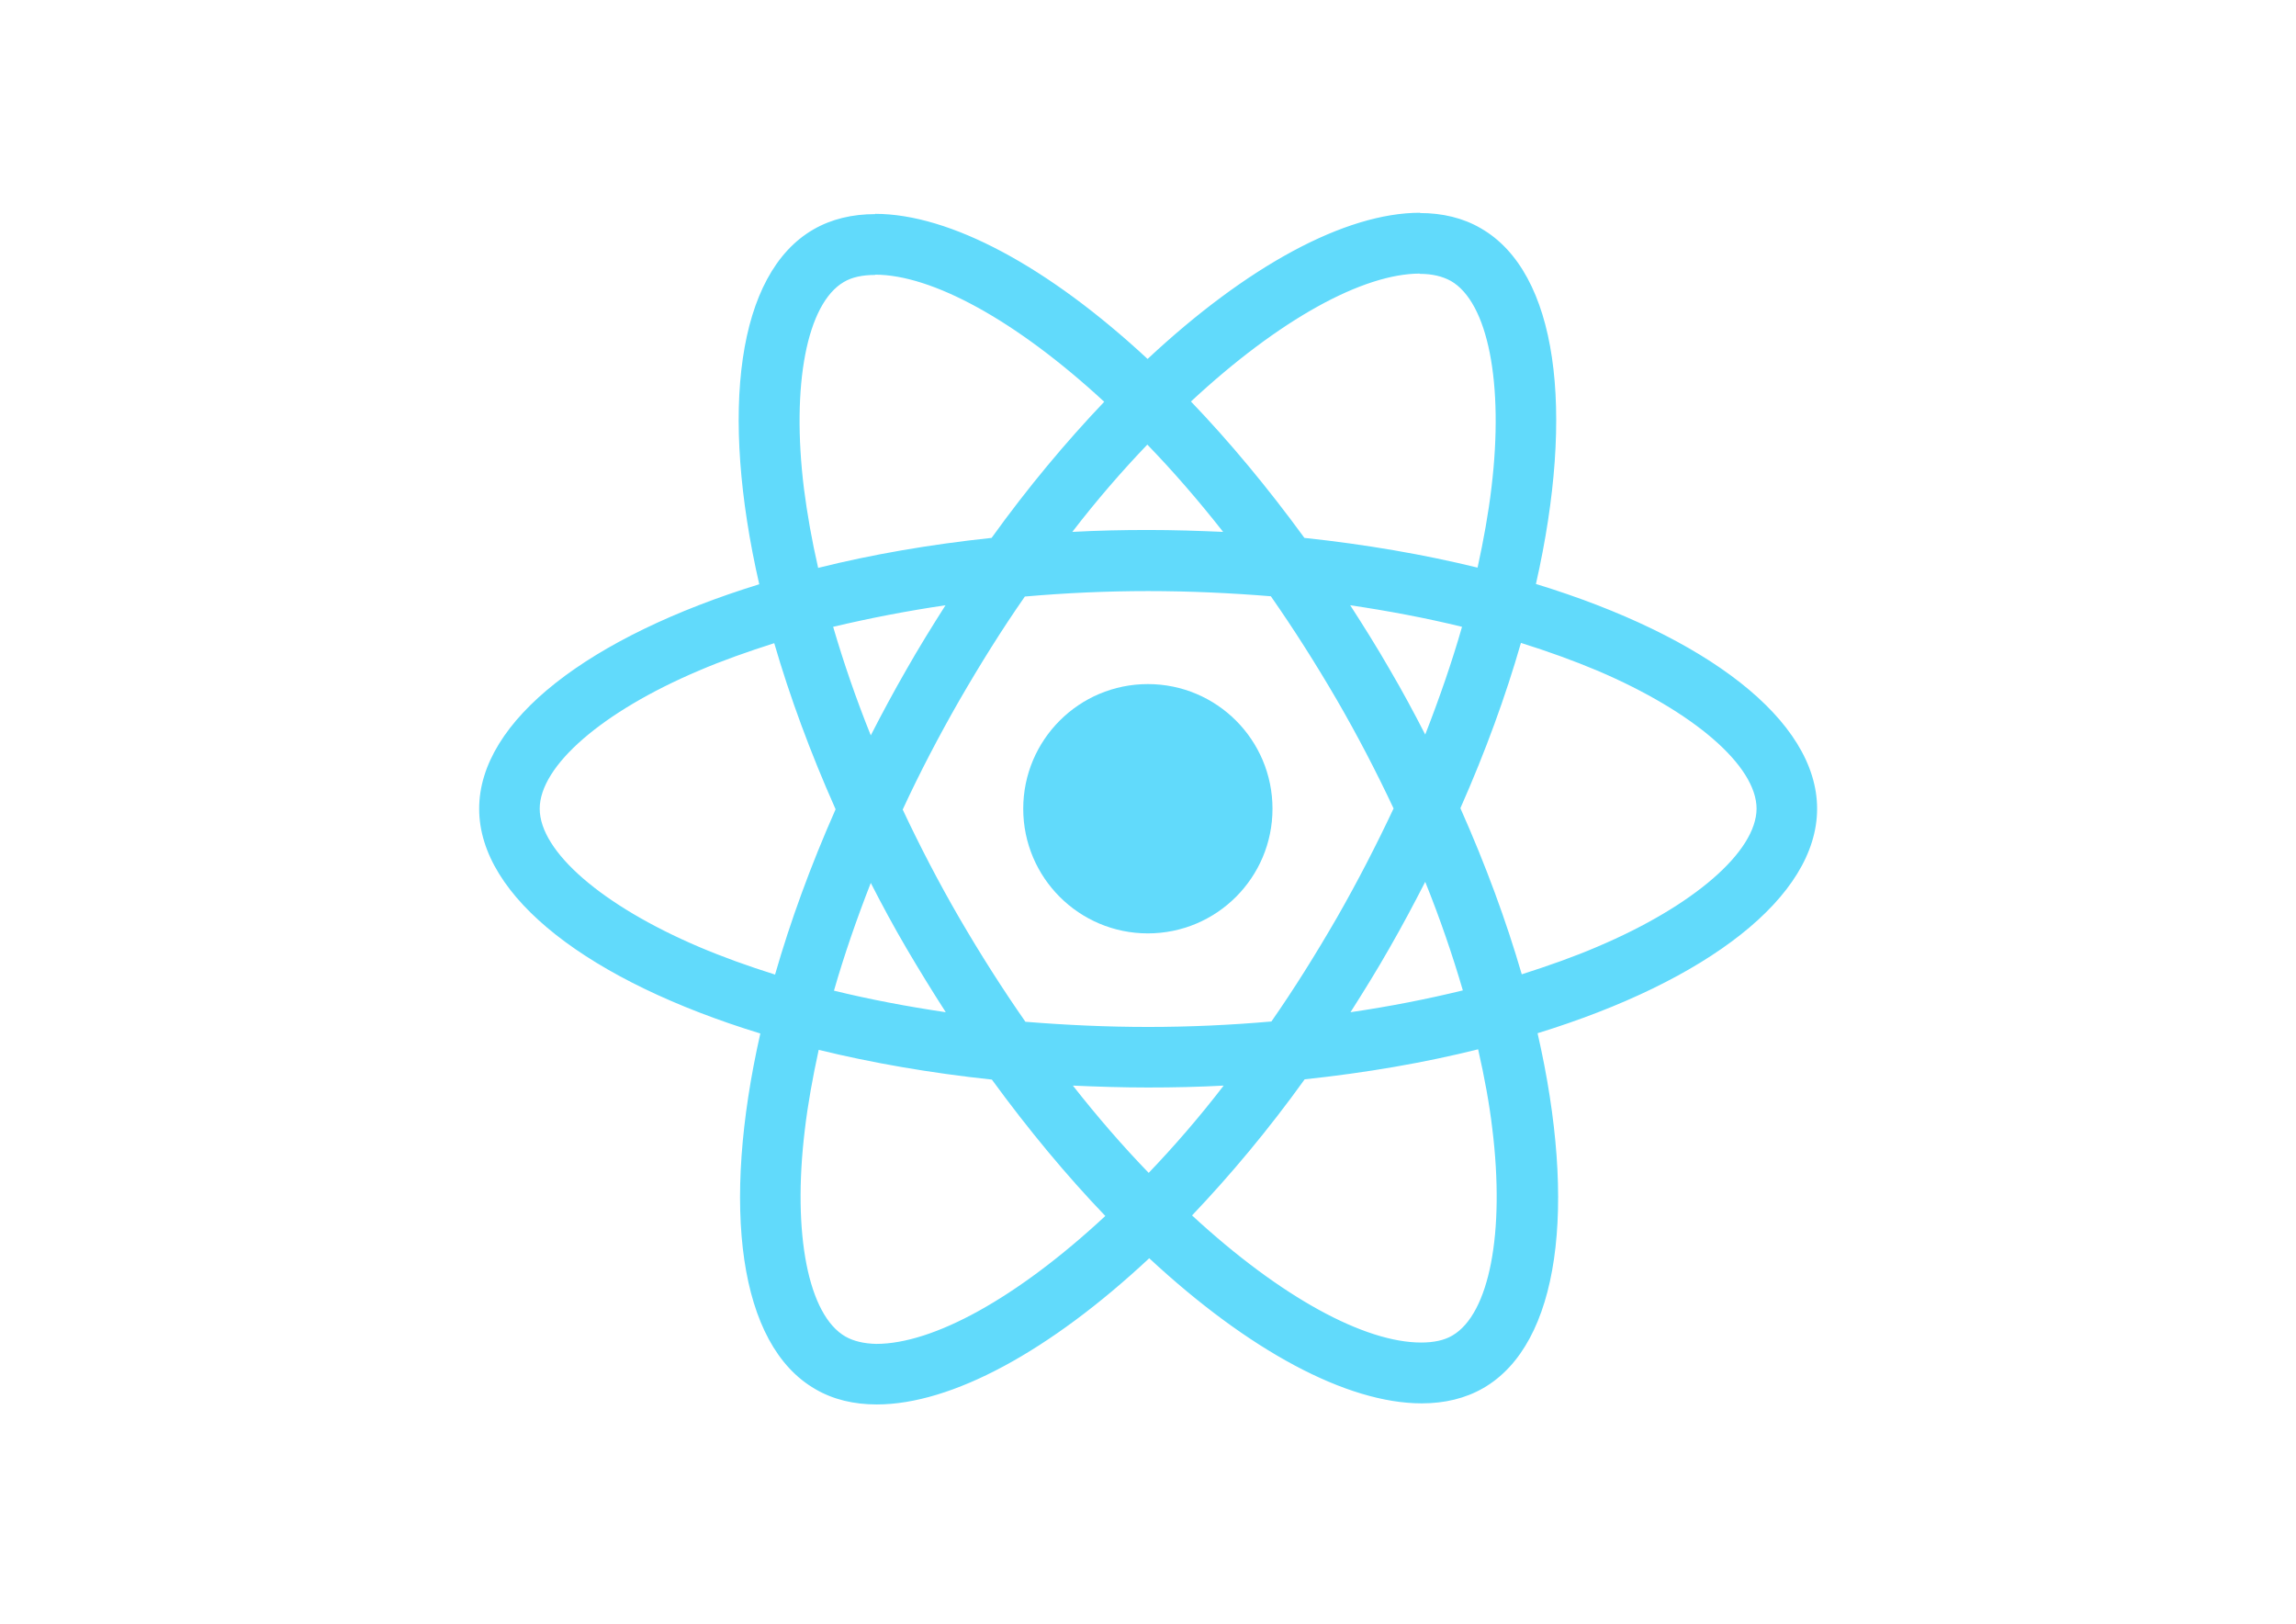
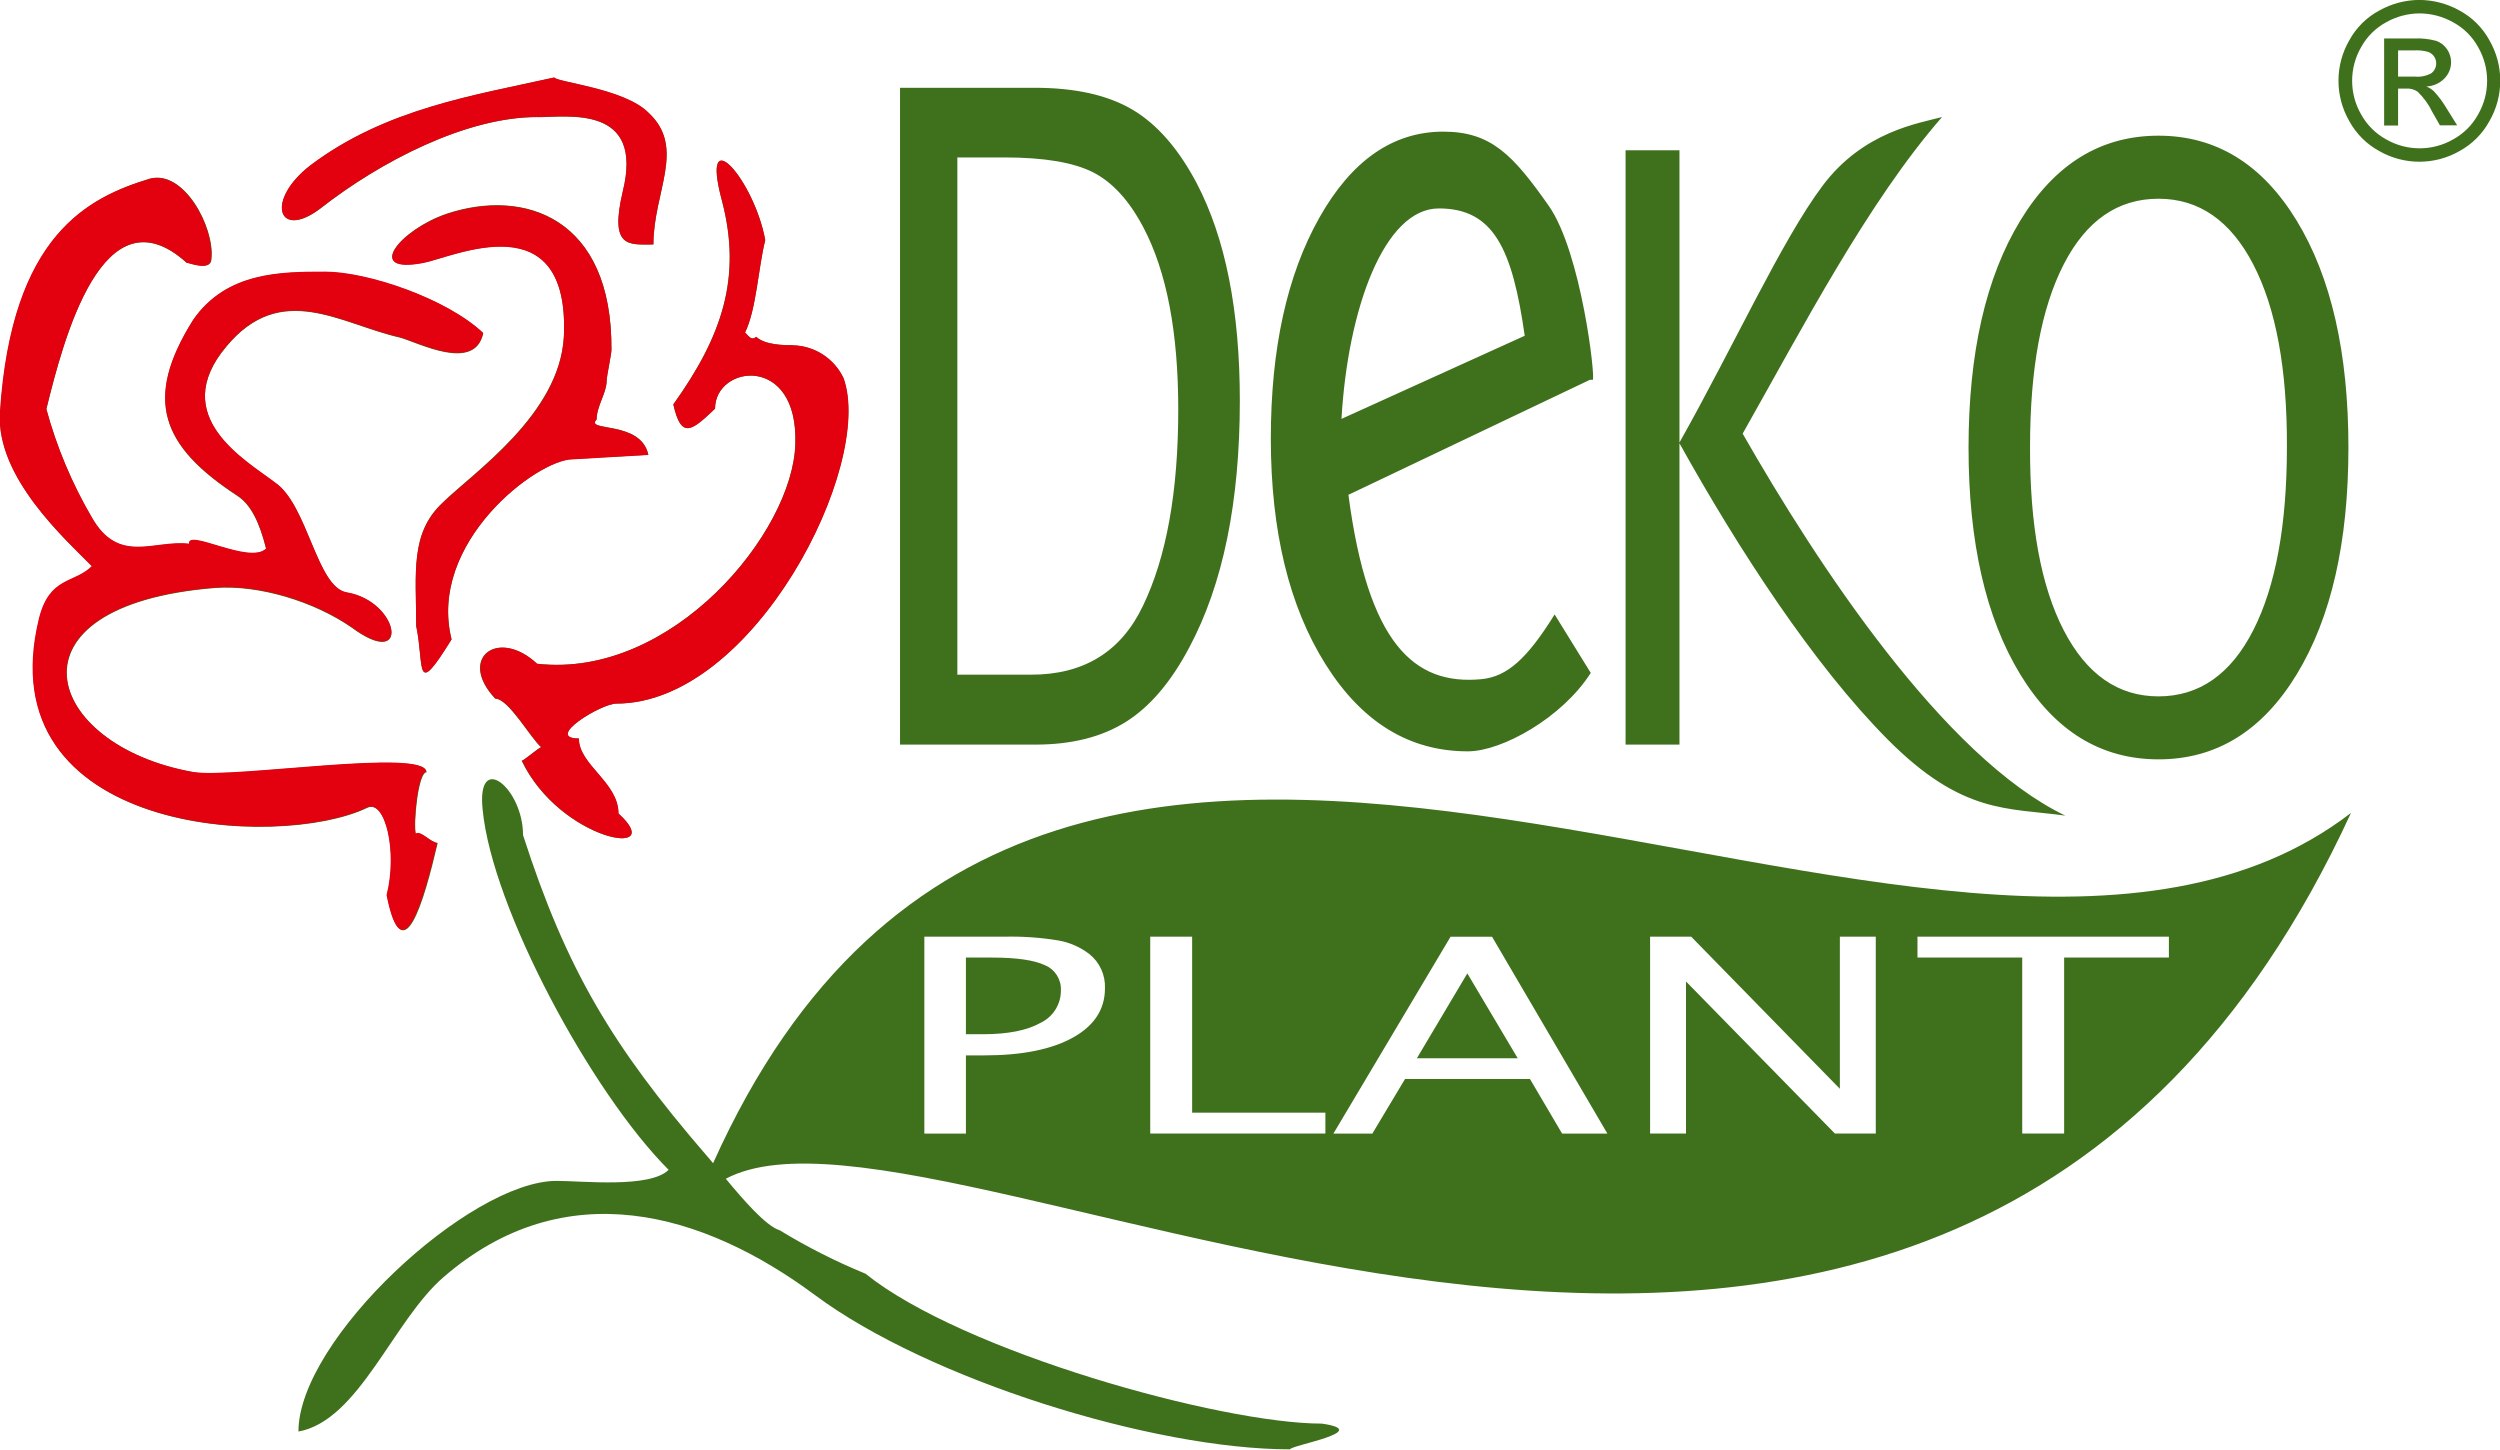
- <svg xmlns="http://www.w3.org/2000/svg" viewBox="0 0 841.9 595.3">
-   <g fill="#61DAFB">
-     <path d="M666.3 296.5c0-32.5-40.7-63.3-103.1-82.4 14.4-63.6 8-114.2-20.2-130.4-6.5-3.8-14.1-5.6-22.4-5.6v22.3c4.6 0 8.3.9 11.4 2.6 13.6 7.8 19.5 37.5 14.9 75.7-1.1 9.4-2.9 19.3-5.1 29.4-19.6-4.8-41-8.5-63.5-10.9-13.5-18.5-27.5-35.3-41.6-50 32.6-30.3 63.2-46.9 84-46.9V78c-27.5 0-63.5 19.6-99.9 53.6-36.4-33.8-72.4-53.2-99.9-53.2v22.3c20.7 0 51.4 16.5 84 46.6-14 14.7-28 31.4-41.3 49.9-22.6 2.4-44 6.1-63.6 11-2.3-10-4-19.7-5.2-29-4.7-38.2 1.1-67.9 14.6-75.8 3-1.8 6.9-2.6 11.5-2.6V78.5c-8.4 0-16 1.8-22.6 5.6-28.1 16.2-34.4 66.7-19.9 130.1-62.2 19.2-102.7 49.9-102.7 82.3 0 32.5 40.7 63.3 103.1 82.4-14.4 63.6-8 114.2 20.2 130.4 6.5 3.8 14.1 5.6 22.5 5.6 27.5 0 63.5-19.6 99.9-53.6 36.4 33.8 72.4 53.2 99.9 53.2 8.4 0 16-1.8 22.6-5.6 28.1-16.2 34.4-66.7 19.9-130.1 62-19.1 102.5-49.9 102.5-82.3zm-130.2-66.7c-3.7 12.9-8.3 26.2-13.5 39.5-4.1-8-8.4-16-13.1-24-4.6-8-9.5-15.8-14.4-23.4 14.2 2.1 27.9 4.7 41 7.9zm-45.8 106.5c-7.8 13.5-15.8 26.3-24.1 38.2-14.9 1.3-30 2-45.2 2-15.1 0-30.2-.7-45-1.9-8.3-11.9-16.4-24.6-24.2-38-7.6-13.1-14.5-26.4-20.8-39.8 6.2-13.4 13.2-26.8 20.7-39.9 7.8-13.5 15.8-26.3 24.1-38.2 14.9-1.3 30-2 45.2-2 15.1 0 30.2.7 45 1.9 8.3 11.9 16.4 24.6 24.2 38 7.6 13.1 14.5 26.4 20.8 39.8-6.3 13.4-13.2 26.8-20.7 39.9zm32.3-13c5.4 13.4 10 26.8 13.8 39.8-13.1 3.2-26.9 5.9-41.2 8 4.9-7.7 9.8-15.6 14.4-23.7 4.6-8 8.9-16.1 13-24.1zM421.2 430c-9.3-9.6-18.6-20.3-27.8-32 9 .4 18.2.7 27.5.7 9.4 0 18.7-.2 27.8-.7-9 11.7-18.3 22.4-27.5 32zm-74.4-58.9c-14.2-2.1-27.9-4.7-41-7.9 3.7-12.9 8.3-26.2 13.5-39.5 4.1 8 8.4 16 13.1 24 4.7 8 9.5 15.8 14.4 23.4zM420.7 163c9.3 9.6 18.6 20.3 27.8 32-9-.4-18.2-.7-27.5-.7-9.4 0-18.7.2-27.8.7 9-11.7 18.3-22.4 27.5-32zm-74 58.9c-4.9 7.7-9.8 15.6-14.4 23.7-4.6 8-8.9 16-13 24-5.4-13.4-10-26.8-13.8-39.8 13.1-3.1 26.9-5.8 41.2-7.9zm-90.5 125.2c-35.4-15.1-58.3-34.9-58.3-50.6 0-15.7 22.9-35.6 58.3-50.6 8.6-3.7 18-7 27.7-10.1 5.7 19.6 13.2 40 22.5 60.9-9.2 20.8-16.6 41.1-22.2 60.6-9.9-3.1-19.3-6.5-28-10.2zM310 490c-13.6-7.8-19.5-37.5-14.9-75.7 1.1-9.4 2.9-19.3 5.1-29.4 19.6 4.8 41 8.5 63.5 10.9 13.5 18.5 27.5 35.3 41.6 50-32.6 30.3-63.2 46.9-84 46.9-4.5-.1-8.3-1-11.3-2.7zm237.2-76.2c4.7 38.2-1.1 67.9-14.6 75.8-3 1.8-6.9 2.6-11.5 2.6-20.7 0-51.4-16.5-84-46.6 14-14.7 28-31.4 41.3-49.9 22.6-2.4 44-6.1 63.6-11 2.3 10.1 4.1 19.8 5.2 29.1zm38.5-66.7c-8.6 3.7-18 7-27.7 10.1-5.7-19.6-13.2-40-22.5-60.9 9.2-20.8 16.6-41.1 22.2-60.6 9.9 3.1 19.3 6.5 28.1 10.2 35.4 15.1 58.3 34.9 58.3 50.6-.1 15.7-23 35.6-58.4 50.6zM320.8 78.4z" />
-     <circle cx="420.9" cy="296.5" r="45.7" />
-     <path d="M520.5 78.1z" />
-   </g>
+ <svg xmlns="http://www.w3.org/2000/svg" id="_1" data-name="1" viewBox="0 0 371.1 215.09">
+   <defs>
+     <style>.cls-1{fill:#3f711d;}.cls-1,.cls-2{fill-rule:evenodd;}.cls-2{fill:#e3000f;}</style>
+   </defs>
+   <path class="cls-1" d="M330.41,358.33C326.18,365,317.21,370,312.15,370q-13,0-21.12-12.91t-8.13-33.5q0-20,7.19-32.78t18.4-12.8c7.08,0,10.33,3.41,15.66,11,4.87,6.93,7,25.89,6.53,25.84l-0.42,0-35.84,17.07c2.9,22.06,9.7,28.3,19.71,27.37,3.87-.36,6.83-3.07,10.9-9.61l5.37,8.69h0Zm123-99.87a12.33,12.33,0,0,1,5.9,1.55,11,11,0,0,1,4.48,4.44,12,12,0,0,1,0,12,11.13,11.13,0,0,1-4.43,4.44,12,12,0,0,1-11.93,0,11.16,11.16,0,0,1-4.44-4.44,12,12,0,0,1,0-12,11,11,0,0,1,4.49-4.44,12.31,12.31,0,0,1,5.9-1.55h0Zm0,2a10.22,10.22,0,0,0-4.92,1.3,9.31,9.31,0,0,0-3.74,3.7,10,10,0,0,0,0,10,9.42,9.42,0,0,0,3.71,3.7,10,10,0,0,0,9.95,0,9.34,9.34,0,0,0,3.7-3.7,10,10,0,0,0,0-10,9.24,9.24,0,0,0-3.74-3.7,10.24,10.24,0,0,0-4.91-1.3h0Zm-5.26,16.64h2.08v-5.48h1.22a2.67,2.67,0,0,1,1.67.45,10.37,10.37,0,0,1,2.18,3l1.14,2H459l-1.57-2.52a14.79,14.79,0,0,0-1.91-2.56,3.44,3.44,0,0,0-1.1-.68,4,4,0,0,0,2.68-1.18,3.43,3.43,0,0,0,1-2.46,3.33,3.33,0,0,0-.6-1.89,3.22,3.22,0,0,0-1.62-1.25,10.82,10.82,0,0,0-3.29-.35h-4.43v12.9h0Zm2.08-7.26h2.53a4.08,4.08,0,0,0,2.47-.54,1.85,1.85,0,0,0,.34-2.46,1.9,1.9,0,0,0-.88-0.67,6.47,6.47,0,0,0-2.09-.22h-2.37v3.89h0ZM210,441.09c-2-.59-5.41-4.51-8-7.65,33.2-17.58,180.35,77.89,241.24-54.3-60.66,46.64-192.28-61.38-243.13,52-0.39-.48-0.72-0.88-1-1.18-13.94-16.17-20.77-27.54-27.21-47.53,0-7-6.91-12.55-6-3.81,1.38,14.65,16.17,42.06,27.61,53.5-2.76,2.76-12.82,1.64-16.63,1.64-12.88,0-38.32,23.53-38.32,37.21,9-1.64,14.06-16.49,21.56-22.94,18-15.57,38.51-9.65,55.14,2.7,16.82,12.49,50.12,22.88,70.5,22.88,0-.59,12.53-2.7,4.71-3.82-15,0-53.35-10.68-67.73-22.25A90.08,90.08,0,0,1,210,441.09h0Zm21.47-14.35V397.51h11.94a43.32,43.32,0,0,1,7.95.56,10.56,10.56,0,0,1,4.58,2,6.19,6.19,0,0,1,2.34,5.11c0,3.1-1.58,5.54-4.74,7.3s-7.54,2.65-13.15,2.65h-2.75v11.61h-6.16ZM237.64,412V400.61h3.82c3.67,0,6.31.38,7.9,1.13a3.85,3.85,0,0,1,2.38,3.73,5.29,5.29,0,0,1-3,4.82q-3,1.7-8.56,1.7h-2.52ZM265,426.74V397.51h6.22v26.12H291v3.1H265Zm27.19,0,17.39-29.22h6.16l17.12,29.22h-6.72l-4.77-8.1H302.82l-4.85,8.1h-5.77Zm12.39-11.18,7.49-12.6,7.48,12.6h-15Zm34.62,11.18V397.51h6.1l22.07,22.58V397.51h5.33v29.22h-6.07l-22.1-22.57v22.57H339.2Zm55.24,0V400.61H378.89v-3.1h37.32v3.1H400.66v26.12h-6.22ZM212,309.74a8.54,8.54,0,0,1,7.45,4.86c4.63,12.94-13.33,48.31-33.72,48.31-2.27,0-10.74,5.18-5.57,5.18,0,3.92,5.88,6.51,5.88,11.14,7.53,6.82-8.63,4.08-14.35-7.84,0.31,0,2.59-2,2.9-2-1.57-1.33-4.86-7.21-6.82-7.21-5.65-6,.39-10.59,6.19-5.18,20.08,2.27,38-19.53,38.35-32.62,0.47-13.41-11.92-11.76-11.92-5.25-3.45,3.29-5,4.63-6.19-.63,7.29-10.19,10.19-18.9,7.21-30.27-3.29-12.23,4.78-3.14,6.43,5.88-1,3.92-1.33,10.43-3,13.72,0.63,0.63,1,1.25,1.65.63,1.33,1.25,4.24,1.25,5.49,1.25h0ZM184.31,315c0,1.8-1.49,3.76-1.49,5.73-1.8,1.88,6.59.08,7.68,5.25l-11.21.63c-5.25,0-21.57,12.39-18,26.74-5.57,9-4,4.08-5.25-2,0-7.84-.94-13.72,3.92-18.27,4.63-4.55,17.33-13.1,18-24.62,0.94-20.15-16.39-11.84-20.86-11-8.86,1.73-3.45-4.94,3.53-7.29,11.37-3.76,24.55.47,24.39,20.23,0,0.63-.71,3.92-0.71,4.55h0ZM174,275.87c4.55,0,15.92-1.88,12.7,11.06-2,8.47.94,7.84,4.55,7.84,0-7.84,4.86-14.35-.71-19.53-3.53-3.61-13.65-4.55-14-5.25-12,2.67-25,4.63-36.15,13-6.82,5.25-4.86,11.14,1.33,6.51,9.1-7.14,21.8-13.65,32.23-13.65h0ZM122,297.51c-12.47-11.29-18.35,11.37-20.86,21.72a66.17,66.17,0,0,0,6.74,16.08c4,7.06,9.25,3.29,14.43,3.92-0.24-2.27,9,3.14,11.45.71-1-4-2.27-6.51-4.24-7.84-11.29-7.37-14-14.27-6.59-26.11,4.94-7.14,13.1-7.14,19.6-7.14,6.2,0,18,3.92,23.45,9.1-1.25,5.88-9.73,1.33-12.39.63-8.78-2-17.57-8.47-25.72,1.33-8.78,10.43,2.9,16.94,7.22,20.23,4.86,3.29,6.19,15.61,10.66,16.31,7.84,1.33,9.49,11.68.71,5.18-5.57-3.84-13.72-6.35-20.23-5.88C94,348.33,100.79,369.18,123,373.11c5.88,1,34.58-3.61,34.58,0-1.25,0-2,7.84-1.57,9.18,0.63-.63,2.27,1.33,3.22,1.33-2,8.63-5.17,19.61-7.53,7.76,1.65-6.51-.24-14.27-2.9-13-13.17,6.35-56.54,4-48.7-28.07,1.57-6.27,5.25-5.18,7.84-7.76-3.84-3.92-14.27-13.17-13.64-22.82C96,293.28,107.46,287.79,116.48,285c5.1-1.41,9.65,7.22,9.18,11.84,0,2-3.29.63-3.61,0.63h0Zm114.37,61.12V281.84h7q8.76,0,13.13,2.2c2.9,1.48,5.39,4.2,7.49,8.2q5.17,9.81,5.17,27,0,18.31-5.25,29.18-4.88,10.22-16.63,10.2h-11ZM227.86,369V271.5h20q9,0,14.49,3.24t9.55,10.93q6.4,12.24,6.4,32.26,0,22.59-7.49,36.62-4.07,7.72-9.43,11.08T248,369H227.86Zm107.7,0V280.78h8v43.38c8.13-14.46,15.17-30,21.23-38.1s14.3-9.28,17.75-10.22c-11,12.61-20.67,31.21-29.6,47,11,19.25,29.81,48,47.89,56.7-8.54-1.18-15.29-.17-26.33-11.27s-22.23-28.34-30.94-44V369h-8Zm79.11-7.16q-9,0-14.07-9.81t-5-27.25q0-17.33,5-27.07t14.07-9.74q9,0,14.06,9.74t5,27.07q0,17.45-5,27.25t-14.06,9.81h0Zm0,9.35q12.83,0,20.51-12.61t7.68-33.68q0-21.08-7.68-33.68t-20.51-12.61q-12.85,0-20.52,12.61t-7.68,33.68q0,21.08,7.68,33.68t20.52,12.61h0ZM293.39,320.65l27.2-12.34c-1.84-12.94-4.64-18.9-12.75-18.9S294.33,304.31,293.39,320.65Z" transform="translate(-94.26 -258.47)" />
+   <path class="cls-2" d="M122,297.49c0.31,0,3.61,1.33,3.61-.63,0.47-4.63-4.08-13.25-9.18-11.84-9,2.74-20.47,8.23-22.19,34.66-0.63,9.65,9.8,18.9,13.64,22.82-2.59,2.59-6.27,1.49-7.84,7.76-7.84,32.07,35.52,34.43,48.7,28.07,2.67-1.26,4.55,6.51,2.9,13,2.35,11.84,5.49.86,7.53-7.76-0.94,0-2.59-2-3.22-1.33-0.39-1.33.31-9.18,1.57-9.18,0-3.61-28.7,1-34.58,0-22.19-3.92-29-24.78,3.29-27.37,6.51-.47,14.66,2,20.23,5.88,8.78,6.51,7.14-3.84-.71-5.18-4.47-.71-5.8-13-10.66-16.31-4.31-3.29-16-9.8-7.21-20.23,8.16-9.8,16.94-3.29,25.72-1.33,2.67,0.71,11.13,5.25,12.39-.63-5.49-5.18-17.25-9.1-23.45-9.1-6.51,0-14.66,0-19.6,7.14-7.45,11.84-4.7,18.74,6.59,26.11,2,1.33,3.22,3.84,4.24,7.84-2.43,2.43-11.68-3-11.45-.71-5.18-.63-10.43,3.14-14.43-3.92a66.16,66.16,0,0,1-6.75-16.08C103.69,308.86,109.58,286.19,122,297.49Z" transform="translate(-94.26 -258.47)" />
+   <path class="cls-2" d="M174,275.84c4.55,0,15.92-1.88,12.7,11.06-2,8.47.94,7.84,4.55,7.84,0-7.84,4.86-14.35-.71-19.53-3.53-3.61-13.64-4.55-14-5.25-12,2.67-25,4.63-36.15,13-6.82,5.25-4.86,11.14,1.33,6.51C150.82,282.35,163.53,275.84,174,275.84Z" transform="translate(-94.26 -258.47)" />
+   <path class="cls-2" d="M184.31,315c0-.63.71-3.92,0.71-4.55,0.16-19.76-13-24-24.39-20.23-7,2.35-12.39,9-3.53,7.29,4.47-.86,21.8-9.17,20.86,11-0.63,11.53-13.33,20.08-18,24.62-4.86,4.55-3.92,10.43-3.92,18.27,1.26,6-.31,11,5.25,2-3.61-14.35,12.7-26.74,18-26.74L190.5,326c-1.1-5.18-9.49-3.37-7.68-5.25C182.82,318.74,184.31,316.78,184.31,315Z" transform="translate(-94.26 -258.47)" />
+   <path class="cls-2" d="M212,309.72c-1.25,0-4.16,0-5.49-1.26-0.63.63-1,0-1.65-.63,1.65-3.29,2-9.8,3-13.72-1.65-9-9.72-18.12-6.43-5.88,3,11.37.08,20.08-7.21,30.27,1.18,5.25,2.74,3.92,6.19.63,0-6.51,12.39-8.16,11.92,5.25C212,337.48,194,359.28,174,357c-5.8-5.41-11.84-.78-6.19,5.18,2,0,5.25,5.88,6.82,7.21-0.31,0-2.59,2-2.9,2,5.73,11.92,21.88,14.66,14.35,7.84,0-4.63-5.88-7.22-5.88-11.14-5.18,0,3.29-5.18,5.57-5.18,20.39,0,38.35-35.37,33.72-48.31A8.54,8.54,0,0,0,212,309.72Z" transform="translate(-94.26 -258.47)" />
</svg>
